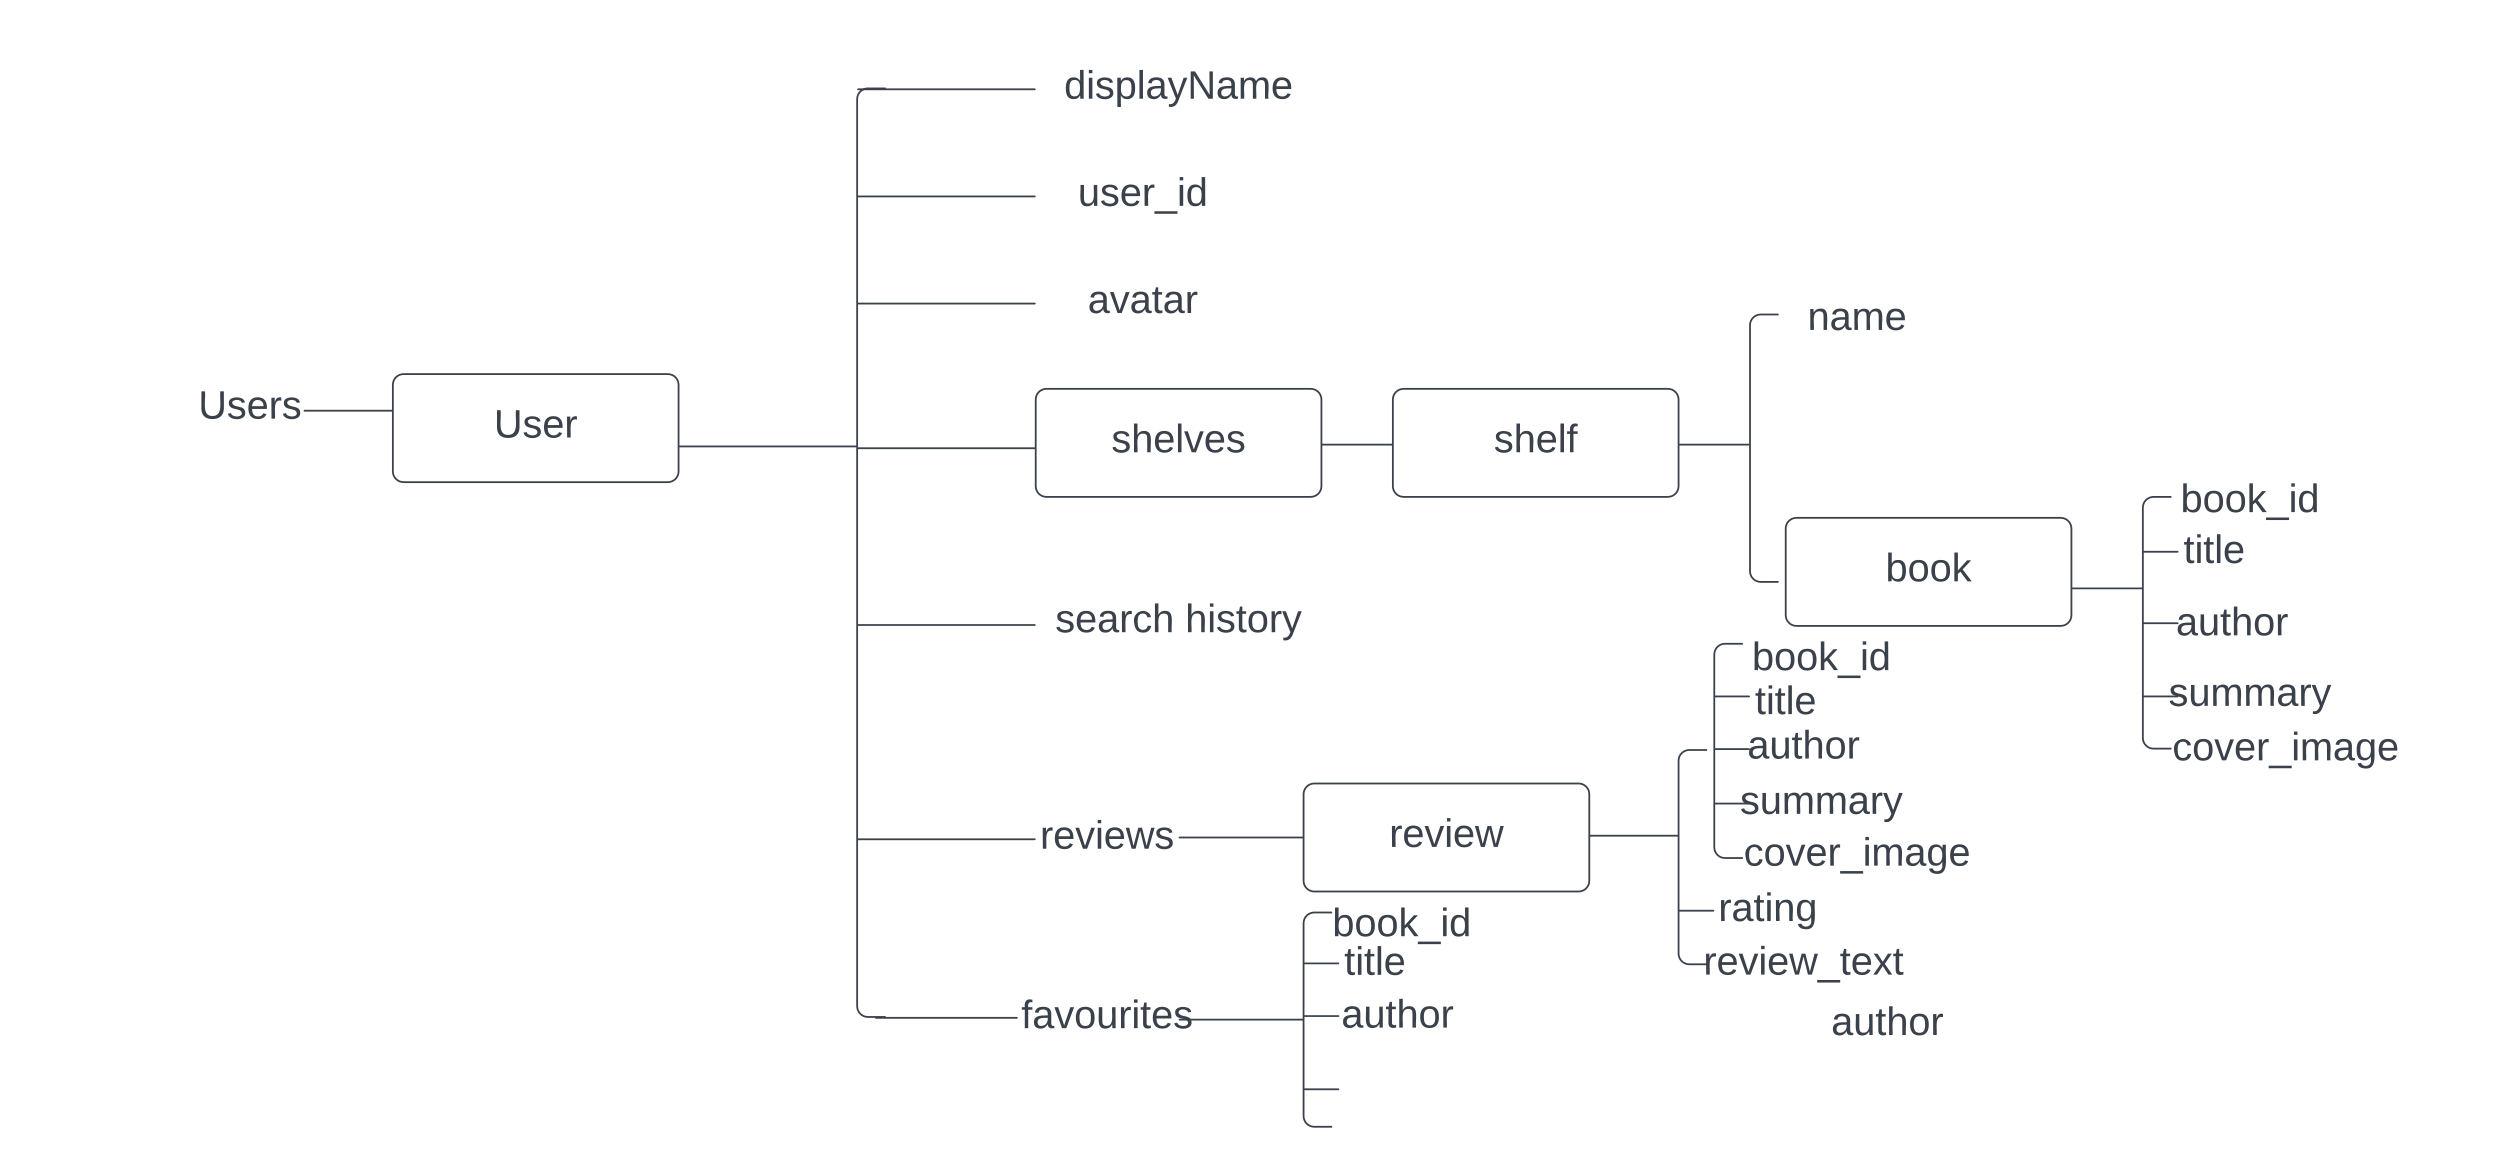
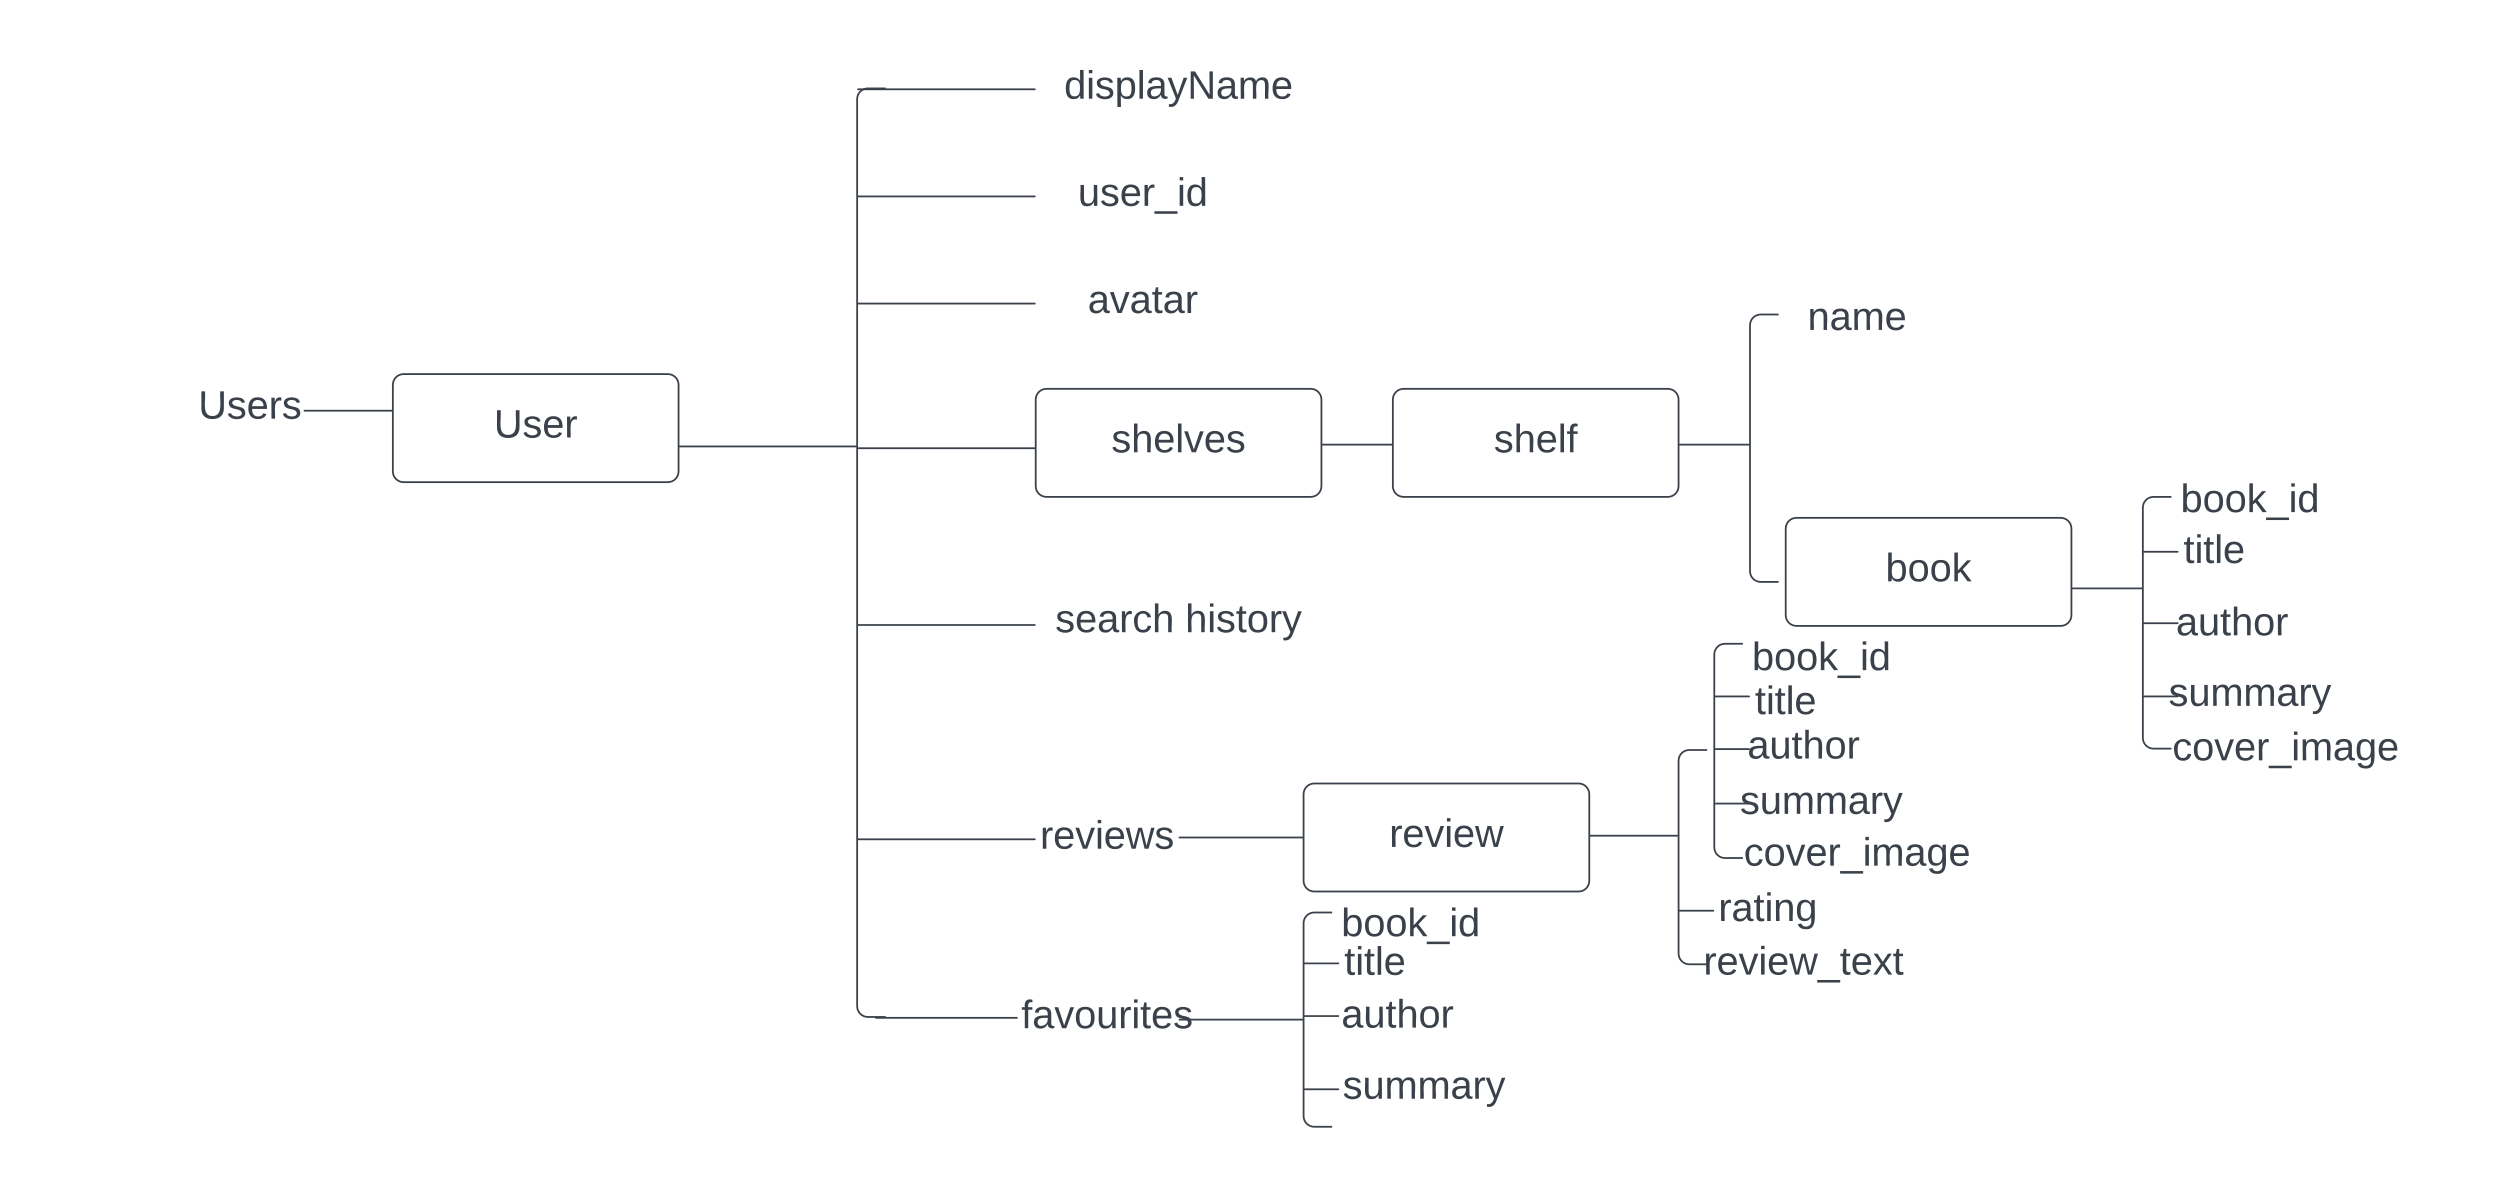
- <svg xmlns="http://www.w3.org/2000/svg" xmlns:ns1="lucid" xmlns:xlink="http://www.w3.org/1999/xlink" width="1400" height="651">
+ <svg xmlns="http://www.w3.org/2000/svg" xmlns:ns1="lucid" xmlns:xlink="http://www.w3.org/1999/xlink" width="1400" height="660">
  <g transform="translate(1900 729.5)" ns1:page-tab-id="0_0">
    <path d="M-3613.73-1258.84H64V64h-3677.73z" fill="#fff" />
    <path d="M-1880-529.5h240v60h-240z" fill="none" />
    <use xlink:href="#a" transform="matrix(1,0,0,1,-1880,-529.5) translate(91.04938 34.44444)" />
    <path d="M-1420-674a6 6 0 0 1 6-6h148a6 6 0 0 1 6 6v508a6 6 0 0 1-6 6h-148a6 6 0 0 1-6-6z" fill="#fff" fill-opacity="0" />
    <path d="M-1404-680h-10a6 6 0 0 0-6 6v508a6 6 0 0 0 6 6h10" stroke="#3a414a" fill="none" />
    <path d="M-1420.25-479.5a.25.25 0 0 1-.25.25h-99a.25.25 0 0 1-.25-.25.25.25 0 0 1 .25-.25h99a.25.25 0 0 1 .25.25z" stroke="#3a414a" stroke-width=".5" fill="none" />
    <path d="M-1680-514a6 6 0 0 1 6-6h148a6 6 0 0 1 6 6v48.5a6 6 0 0 1-6 6h-148a6 6 0 0 1-6-6z" stroke="#3a414a" fill="#fff" />
    <use xlink:href="#b" transform="matrix(1,0,0,1,-1675,-515) translate(51.60494 30.52778)" />
    <path d="M-1729.75-499.5a.25.25 0 0 1 .25-.25h49a.25.25 0 0 1 .25.25.25.25 0 0 1-.25.25h-49a.25.25 0 0 1-.25-.25zM-1419.75-679.5a.25.25 0 0 1 .25-.25h99a.25.25 0 0 1 .25.25.25.25 0 0 1-.25.25h-99a.25.25 0 0 1-.25-.25zM-1419.75-619.5a.25.25 0 0 1 .25-.25h99a.25.25 0 0 1 .25.25.25.25 0 0 1-.25.25h-99a.25.25 0 0 1-.25-.25zM-1419.75-559.5a.25.25 0 0 1 .25-.25h99a.25.25 0 0 1 .25.25.25.25 0 0 1-.25.25h-99a.25.25 0 0 1-.25-.25zM-1419.75-478.5a.25.25 0 0 1 .25-.25h99a.25.25 0 0 1 .25.25.25.25 0 0 1-.25.25h-99a.25.25 0 0 1-.25-.25zM-1419.75-259.5a.25.25 0 0 1 .25-.25h99a.25.25 0 0 1 .25.25.25.25 0 0 1-.25.25h-99a.25.25 0 0 1-.25-.25zM-1419.75-379.5a.25.25 0 0 1 .25-.25h99a.25.25 0 0 1 .25.25.25.25 0 0 1-.25.25h-99a.25.25 0 0 1-.25-.25z" stroke="#3a414a" stroke-width=".5" fill="none" />
    <path d="M-1360-703.5a6 6 0 0 1 6-6h228a6 6 0 0 1 6 6v48a6 6 0 0 1-6 6h-228a6 6 0 0 1-6-6z" stroke="#000" stroke-opacity="0" fill="#fff" fill-opacity="0" />
    <use xlink:href="#c" transform="matrix(1,0,0,1,-1355,-704.5) translate(50.92593 30.27778)" />
    <path d="M-1380-643.5a6 6 0 0 1 6-6h228a6 6 0 0 1 6 6v48a6 6 0 0 1-6 6h-228a6 6 0 0 1-6-6z" stroke="#000" stroke-opacity="0" fill="#fff" fill-opacity="0" />
    <use xlink:href="#d" transform="matrix(1,0,0,1,-1375,-644.5) translate(78.64198 30.27778)" />
    <path d="M-1380-583.5a6 6 0 0 1 6-6h228a6 6 0 0 1 6 6v48a6 6 0 0 1-6 6h-228a6 6 0 0 1-6-6z" stroke="#000" stroke-opacity="0" fill="#fff" fill-opacity="0" />
    <use xlink:href="#e" transform="matrix(1,0,0,1,-1375,-584.5) translate(84.16667 30.27778)" />
    <path d="M-1320-505.75a6 6 0 0 1 6-6h148a6 6 0 0 1 6 6v48.5a6 6 0 0 1-6 6h-148a6 6 0 0 1-6-6z" stroke="#3a414a" fill="#fff" />
    <use xlink:href="#f" transform="matrix(1,0,0,1,-1315,-506.75) translate(37.37654 30.52778)" />
    <path d="M-1159.75-480.5a.25.25 0 0 1 .25-.25h79a.25.25 0 0 1 .25.25.25.25 0 0 1-.25.25h-79a.25.25 0 0 1-.25-.25z" stroke="#3a414a" stroke-width=".5" fill="none" />
    <path d="M-1120-505.75a6 6 0 0 1 6-6h148a6 6 0 0 1 6 6v48.5a6 6 0 0 1-6 6h-148a6 6 0 0 1-6-6z" stroke="#3a414a" fill="#fff" />
    <use xlink:href="#g" transform="matrix(1,0,0,1,-1115,-506.75) translate(51.57407 30.52778)" />
    <path d="M-920-547.38a6 6 0 0 1 6-6h148a6 6 0 0 1 6 6v137.75a6 6 0 0 1-6 6h-148a6 6 0 0 1-6-6z" fill="#fff" fill-opacity="0" />
    <path d="M-904-553.38h-10a6 6 0 0 0-6 6v137.75a6 6 0 0 0 6 6h10" stroke="#3a414a" fill="none" />
    <path d="M-959.75-480.5a.25.25 0 0 1 .25-.25h39a.25.25 0 0 1 .25.25.25.25 0 0 1-.25.25h-39a.25.25 0 0 1-.25-.25z" stroke="#3a414a" stroke-width=".5" fill="none" />
    <path d="M-980-574a6 6 0 0 1 6-6h228a6 6 0 0 1 6 6v48a6 6 0 0 1-6 6h-228a6 6 0 0 1-6-6z" stroke="#000" stroke-opacity="0" fill="#fff" fill-opacity="0" />
    <use xlink:href="#h" transform="matrix(1,0,0,1,-975,-575) translate(87.25309 30.27778)" />
    <path d="M-900-433.5a6 6 0 0 1 6-6h148a6 6 0 0 1 6 6v48.5a6 6 0 0 1-6 6h-148a6 6 0 0 1-6-6z" stroke="#3a414a" fill="#fff" />
    <use xlink:href="#i" transform="matrix(1,0,0,1,-895,-434.5) translate(50.92593 30.52778)" />
    <path d="M-700-445.25a6 6 0 0 1 6-6h148a6 6 0 0 1 6 6v129a6 6 0 0 1-6 6h-148a6 6 0 0 1-6-6z" fill="#fff" fill-opacity="0" />
    <path d="M-684-451.25h-10a6 6 0 0 0-6 6v129a6 6 0 0 0 6 6h10" stroke="#3a414a" fill="none" />
    <path d="M-739.75-400a.25.25 0 0 1 .25-.25h39a.25.25 0 0 1 .25.25.25.25 0 0 1-.25.25h-39a.25.25 0 0 1-.25-.25zM-699.75-420.5a.25.25 0 0 1 .25-.25h19a.25.25 0 0 1 .25.25.25.25 0 0 1-.25.25h-19a.25.25 0 0 1-.25-.25zM-699.75-380.5a.25.25 0 0 1 .25-.25h19a.25.25 0 0 1 .25.25.25.25 0 0 1-.25.25h-19a.25.25 0 0 1-.25-.25zM-699.75-339.5a.25.25 0 0 1 .25-.25h19a.25.25 0 0 1 .25.25.25.25 0 0 1-.25.25h-19a.25.25 0 0 1-.25-.25z" stroke="#3a414a" stroke-width=".5" fill="none" />
    <path d="M-760-472a6 6 0 0 1 6-6h228a6 6 0 0 1 6 6v48a6 6 0 0 1-6 6h-228a6 6 0 0 1-6-6z" stroke="#000" stroke-opacity="0" fill="#fff" fill-opacity="0" />
    <use xlink:href="#j" transform="matrix(1,0,0,1,-755,-473) translate(76.14198 30.27778)" />
    <path d="M-780-443.5a6 6 0 0 1 6-6h228a6 6 0 0 1 6 6v48a6 6 0 0 1-6 6h-228a6 6 0 0 1-6-6z" stroke="#000" stroke-opacity="0" fill="#fff" fill-opacity="0" />
    <use xlink:href="#k" transform="matrix(1,0,0,1,-775,-444.5) translate(97.77778 30.27778)" />
    <path d="M-760-403a6 6 0 0 1 6-6h208a6 6 0 0 1 6 6v48a6 6 0 0 1-6 6h-208a6 6 0 0 1-6-6z" stroke="#000" stroke-opacity="0" fill="#fff" fill-opacity="0" />
    <use xlink:href="#l" transform="matrix(1,0,0,1,-755,-404) translate(73.54938 30.27778)" />
    <path d="M-740-363.5a6 6 0 0 1 6-6h188a6 6 0 0 1 6 6v48a6 6 0 0 1-6 6h-188a6 6 0 0 1-6-6z" stroke="#000" stroke-opacity="0" fill="#fff" fill-opacity="0" />
    <use xlink:href="#m" transform="matrix(1,0,0,1,-735,-364.5) translate(49.41358 30.27778)" />
    <path d="M-700-333a6 6 0 0 1 6-6h148a6 6 0 0 1 6 6v48a6 6 0 0 1-6 6h-148a6 6 0 0 1-6-6z" stroke="#000" stroke-opacity="0" fill="#fff" fill-opacity="0" />
    <use xlink:href="#n" transform="matrix(1,0,0,1,-695,-334) translate(11.51235 30.27778)" />
    <path d="M-1360-404.75a6 6 0 0 1 6-6h228a6 6 0 0 1 6 6v48a6 6 0 0 1-6 6h-228a6 6 0 0 1-6-6z" stroke="#000" stroke-opacity="0" fill="#fff" fill-opacity="0" />
    <use xlink:href="#o" transform="matrix(1,0,0,1,-1355,-405.75) translate(45.95679 30.27778)" />
    <use xlink:href="#p" transform="matrix(1,0,0,1,-1355,-405.75) translate(118.7346 30.27778)" />
    <path d="M-1400-283.5a6 6 0 0 1 6-6h228a6 6 0 0 1 6 6v48a6 6 0 0 1-6 6h-228a6 6 0 0 1-6-6z" stroke="#000" stroke-opacity="0" fill="#fff" fill-opacity="0" />
    <use xlink:href="#q" transform="matrix(1,0,0,1,-1395,-284.5) translate(77.43827 30.27778)" />
    <path d="M-1239.75-260.5a.25.25 0 0 1 .25-.25h69a.25.25 0 0 1 .25.25.25.25 0 0 1-.25.25h-69a.25.25 0 0 1-.25-.25z" stroke="#3a414a" stroke-width=".5" fill="none" />
    <path d="M-1170-284.75a6 6 0 0 1 6-6h148a6 6 0 0 1 6 6v48.5a6 6 0 0 1-6 6h-148a6 6 0 0 1-6-6z" stroke="#3a414a" fill="#fff" />
    <use xlink:href="#r" transform="matrix(1,0,0,1,-1165,-285.75) translate(42.99383 30.52778)" />
    <path d="M-1009.75-261.5a.25.25 0 0 1 .25-.25h49a.25.25 0 0 1 .25.25.25.25 0 0 1-.25.25h-49a.25.25 0 0 1-.25-.25z" stroke="#3a414a" stroke-width=".5" fill="none" />
    <path d="M-960-303.5a6 6 0 0 1 6-6h148a6 6 0 0 1 6 6v108a6 6 0 0 1-6 6h-148a6 6 0 0 1-6-6z" fill="#fff" fill-opacity="0" />
    <path d="M-944-309.5h-10a6 6 0 0 0-6 6v108a6 6 0 0 0 6 6h10" stroke="#3a414a" fill="none" />
    <path d="M-940-363a6 6 0 0 1 6-6h148a6 6 0 0 1 6 6v108a6 6 0 0 1-6 6h-148a6 6 0 0 1-6-6z" fill="#fff" fill-opacity="0" />
    <path d="M-924-369h-10a6 6 0 0 0-6 6v108a6 6 0 0 0 6 6h10" stroke="#3a414a" fill="none" />
    <path d="M-1000-383.5a6 6 0 0 1 6-6h228a6 6 0 0 1 6 6v48a6 6 0 0 1-6 6h-228a6 6 0 0 1-6-6z" stroke="#000" stroke-opacity="0" fill="#fff" fill-opacity="0" />
    <use xlink:href="#s" transform="matrix(1,0,0,1,-995,-384.5) translate(76.14198 30.27778)" />
    <path d="M-939.75-339.5a.25.25 0 0 1 .25-.25h19a.25.25 0 0 1 .25.25.25.25 0 0 1-.25.25h-19a.25.25 0 0 1-.25-.25z" stroke="#3a414a" stroke-width=".5" fill="none" />
    <path d="M-1020-358.88a6 6 0 0 1 6-6h228a6 6 0 0 1 6 6v48a6 6 0 0 1-6 6h-228a6 6 0 0 1-6-6z" stroke="#000" stroke-opacity="0" fill="#fff" fill-opacity="0" />
    <use xlink:href="#k" transform="matrix(1,0,0,1,-1015,-359.875) translate(97.77778 30.27778)" />
    <path d="M-939.75-310a.25.25 0 0 1 .25-.25h19a.25.25 0 0 1 .25.25.25.25 0 0 1-.25.25h-19a.25.25 0 0 1-.25-.25zM-939.75-279.5a.25.25 0 0 1 .25-.25h19a.25.25 0 0 1 .25.25.25.25 0 0 1-.25.25h-19a.25.25 0 0 1-.25-.25z" stroke="#3a414a" stroke-width=".5" fill="none" />
    <path d="M-1000-334a6 6 0 0 1 6-6h208a6 6 0 0 1 6 6v48a6 6 0 0 1-6 6h-208a6 6 0 0 1-6-6z" stroke="#000" stroke-opacity="0" fill="#fff" fill-opacity="0" />
    <use xlink:href="#l" transform="matrix(1,0,0,1,-995,-335) translate(73.54938 30.27778)" />
    <path d="M-980-303a6 6 0 0 1 6-6h188a6 6 0 0 1 6 6v48a6 6 0 0 1-6 6h-188a6 6 0 0 1-6-6z" stroke="#000" stroke-opacity="0" fill="#fff" fill-opacity="0" />
    <use xlink:href="#m" transform="matrix(1,0,0,1,-975,-304) translate(49.41358 30.27778)" />
    <path d="M-930-274a6 6 0 0 1 6-6h128a6 6 0 0 1 6 6v48a6 6 0 0 1-6 6h-128a6 6 0 0 1-6-6z" stroke="#000" stroke-opacity="0" fill="#fff" fill-opacity="0" />
    <use xlink:href="#n" transform="matrix(1,0,0,1,-925,-275) translate(1.512346 30.27778)" />
    <path d="M-959.75-219.5a.25.25 0 0 1 .25-.25h19a.25.25 0 0 1 .25.25.25.25 0 0 1-.25.25h-19a.25.25 0 0 1-.25-.25z" stroke="#3a414a" stroke-width=".5" fill="none" />
    <path d="M-1020-243a6 6 0 0 1 6-6h208a6 6 0 0 1 6 6v48a6 6 0 0 1-6 6h-208a6 6 0 0 1-6-6z" stroke="#000" stroke-opacity="0" fill="#fff" fill-opacity="0" />
    <use xlink:href="#t" transform="matrix(1,0,0,1,-1015,-244) translate(77.28395 30.27778)" />
    <path d="M-980-213a6 6 0 0 1 6-6h168a6 6 0 0 1 6 6v48a6 6 0 0 1-6 6h-168a6 6 0 0 1-6-6z" stroke="#000" stroke-opacity="0" fill="#fff" fill-opacity="0" />
    <use xlink:href="#u" transform="matrix(1,0,0,1,-975,-214) translate(28.91975 30.27778)" />
    <path d="M-1380-183a6 6 0 0 1 6-6h188a6 6 0 0 1 6 6v48a6 6 0 0 1-6 6h-188a6 6 0 0 1-6-6z" stroke="#000" stroke-opacity="0" fill="#fff" fill-opacity="0" />
    <use xlink:href="#v" transform="matrix(1,0,0,1,-1375,-184) translate(46.91358 30.27778)" />
    <path d="M-1409.75-159.5a.25.25 0 0 1 .25-.25h79a.25.25 0 0 1 .25.25.25.25 0 0 1-.25.25h-79a.25.25 0 0 1-.25-.25zM-1239.75-158.5a.25.25 0 0 1 .25-.25h69a.25.25 0 0 1 .25.25.25.25 0 0 1-.25.25h-69a.25.25 0 0 1-.25-.25z" stroke="#3a414a" stroke-width=".5" fill="none" />
    <path d="M-1170-212.5a6 6 0 0 1 6-6h148a6 6 0 0 1 6 6v108a6 6 0 0 1-6 6h-148a6 6 0 0 1-6-6z" fill="#fff" fill-opacity="0" />
    <path d="M-1154-218.5h-10a6 6 0 0 0-6 6v108a6 6 0 0 0 6 6h10" stroke="#3a414a" fill="none" />
    <use xlink:href="#w" transform="matrix(1,0,0,1,-1155,-213.5) translate(0 59.44444)" />
    <use xlink:href="#x" transform="matrix(1,0,0,1,-1155,-213.5) translate(6.17284 59.44444)" />
    <path d="M-1169.75-190a.25.25 0 0 1 .25-.25h19a.25.25 0 0 1 .25.25.25.25 0 0 1-.25.25h-19a.25.25 0 0 1-.25-.25zM-1169.75-160.5a.25.25 0 0 1 .25-.25h19a.25.25 0 0 1 .25.25.25.25 0 0 1-.25.25h-19a.25.25 0 0 1-.25-.25zM-1169.75-119.5a.25.25 0 0 1 .25-.25h19a.25.25 0 0 1 .25.25.25.25 0 0 1-.25.25h-19a.25.25 0 0 1-.25-.25z" stroke="#3a414a" stroke-width=".5" fill="none" />
-     <path d="M-1220-234.5a6 6 0 0 1 6-6h198a6 6 0 0 1 6 6v48a6 6 0 0 1-6 6h-198a6 6 0 0 1-6-6z" stroke="#000" stroke-opacity="0" fill="#fff" fill-opacity="0" />
-     <use xlink:href="#s" transform="matrix(1,0,0,1,-1215,-235.5) translate(61.14198 30.27778)" />
+     <path d="M-1215-234.5a6 6 0 0 1 6-6h198a6 6 0 0 1 6 6v48a6 6 0 0 1-6 6h-198a6 6 0 0 1-6-6z" stroke="#000" stroke-opacity="0" fill="#fff" fill-opacity="0" />
+     <use xlink:href="#s" transform="matrix(1,0,0,1,-1210,-235.5) translate(61.14198 30.27778)" />
    <path d="M-1250-207.88a6 6 0 0 1 6-6h228a6 6 0 0 1 6 6v37.75a6 6 0 0 1-6 6h-228a6 6 0 0 1-6-6z" stroke="#000" stroke-opacity="0" fill="#fff" fill-opacity="0" />
    <use xlink:href="#k" transform="matrix(1,0,0,1,-1245,-208.875) translate(97.77778 25.27778)" />
-     <path d="M-953.07-179.17a6 6 0 0 1 6-6h208a6 6 0 0 1 6 6v48a6 6 0 0 1-6 6h-208a6 6 0 0 1-6-6z" stroke="#000" stroke-opacity="0" fill="#fff" fill-opacity="0" />
+     <path d="M-1200-143.5a6 6 0 0 1 6-6h183a6 6 0 0 1 6 6v48a6 6 0 0 1-6 6h-183a6 6 0 0 1-6-6z" stroke="#000" stroke-opacity="0" fill="#fff" fill-opacity="0" />
    <g>
-       <use xlink:href="#y" transform="matrix(1,0,0,1,-948.0656,-180.168) translate(73.54938 30.27778)" />
+       <use xlink:href="#y" transform="matrix(1,0,0,1,-1195,-144.5) translate(46.91358 30.27778)" />
    </g>
    <defs>
      <path fill="#3a414a" d="M232-93c-1 65-40 97-104 97C67 4 28-28 28-90v-158h33c8 89-33 224 67 224 102 0 64-133 71-224h33v155" id="z" />
      <path fill="#3a414a" d="M135-143c-3-34-86-38-87 0 15 53 115 12 119 90S17 21 10-45l28-5c4 36 97 45 98 0-10-56-113-15-118-90-4-57 82-63 122-42 12 7 21 19 24 35" id="A" />
      <path fill="#3a414a" d="M100-194c63 0 86 42 84 106H49c0 40 14 67 53 68 26 1 43-12 49-29l28 8c-11 28-37 45-77 45C44 4 14-33 15-96c1-61 26-98 85-98zm52 81c6-60-76-77-97-28-3 7-6 17-6 28h103" id="B" />
      <path fill="#3a414a" d="M114-163C36-179 61-72 57 0H25l-1-190h30c1 12-1 29 2 39 6-27 23-49 58-41v29" id="C" />
      <g id="a">
        <use transform="matrix(0.0617284,0,0,0.0617284,0,0)" xlink:href="#z" />
        <use transform="matrix(0.0617284,0,0,0.0617284,15.98765,0)" xlink:href="#A" />
        <use transform="matrix(0.0617284,0,0,0.0617284,27.09877,0)" xlink:href="#B" />
        <use transform="matrix(0.0617284,0,0,0.0617284,39.44444,0)" xlink:href="#C" />
        <use transform="matrix(0.0617284,0,0,0.0617284,46.79012,0)" xlink:href="#A" />
      </g>
      <g id="b">
        <use transform="matrix(0.0617284,0,0,0.0617284,0,0)" xlink:href="#z" />
        <use transform="matrix(0.0617284,0,0,0.0617284,15.98765,0)" xlink:href="#A" />
        <use transform="matrix(0.0617284,0,0,0.0617284,27.09877,0)" xlink:href="#B" />
        <use transform="matrix(0.0617284,0,0,0.0617284,39.44444,0)" xlink:href="#C" />
      </g>
      <path fill="#3a414a" d="M85-194c31 0 48 13 60 33l-1-100h32l1 261h-30c-2-10 0-23-3-31C134-8 116 4 85 4 32 4 16-35 15-94c0-66 23-100 70-100zm9 24c-40 0-46 34-46 75 0 40 6 74 45 74 42 0 51-32 51-76 0-42-9-74-50-73" id="D" />
      <path fill="#3a414a" d="M24-231v-30h32v30H24zM24 0v-190h32V0H24" id="E" />
      <path fill="#3a414a" d="M115-194c55 1 70 41 70 98S169 2 115 4C84 4 66-9 55-30l1 105H24l-1-265h31l2 30c10-21 28-34 59-34zm-8 174c40 0 45-34 45-75s-6-73-45-74c-42 0-51 32-51 76 0 43 10 73 51 73" id="F" />
      <path fill="#3a414a" d="M24 0v-261h32V0H24" id="G" />
      <path fill="#3a414a" d="M141-36C126-15 110 5 73 4 37 3 15-17 15-53c-1-64 63-63 125-63 3-35-9-54-41-54-24 1-41 7-42 31l-33-3c5-37 33-52 76-52 45 0 72 20 72 64v82c-1 20 7 32 28 27v20c-31 9-61-2-59-35zM48-53c0 20 12 33 32 33 41-3 63-29 60-74-43 2-92-5-92 41" id="H" />
      <path fill="#3a414a" d="M179-190L93 31C79 59 56 82 12 73V49c39 6 53-20 64-50L1-190h34L92-34l54-156h33" id="I" />
      <path fill="#3a414a" d="M190 0L58-211 59 0H30v-248h39L202-35l-2-213h31V0h-41" id="J" />
      <path fill="#3a414a" d="M210-169c-67 3-38 105-44 169h-31v-121c0-29-5-50-35-48C34-165 62-65 56 0H25l-1-190h30c1 10-1 24 2 32 10-44 99-50 107 0 11-21 27-35 58-36 85-2 47 119 55 194h-31v-121c0-29-5-49-35-48" id="K" />
      <g id="c">
        <use transform="matrix(0.0617284,0,0,0.0617284,0,0)" xlink:href="#D" />
        <use transform="matrix(0.0617284,0,0,0.0617284,12.34568,0)" xlink:href="#E" />
        <use transform="matrix(0.0617284,0,0,0.0617284,17.22222,0)" xlink:href="#A" />
        <use transform="matrix(0.0617284,0,0,0.0617284,28.33333,0)" xlink:href="#F" />
        <use transform="matrix(0.0617284,0,0,0.0617284,40.67901,0)" xlink:href="#G" />
        <use transform="matrix(0.0617284,0,0,0.0617284,45.55556,0)" xlink:href="#H" />
        <use transform="matrix(0.0617284,0,0,0.0617284,57.90123,0)" xlink:href="#I" />
        <use transform="matrix(0.0617284,0,0,0.0617284,69.01235,0)" xlink:href="#J" />
        <use transform="matrix(0.0617284,0,0,0.0617284,85,0)" xlink:href="#H" />
        <use transform="matrix(0.0617284,0,0,0.0617284,97.34568,0)" xlink:href="#K" />
        <use transform="matrix(0.0617284,0,0,0.0617284,115.8025,0)" xlink:href="#B" />
      </g>
      <path fill="#3a414a" d="M84 4C-5 8 30-112 23-190h32v120c0 31 7 50 39 49 72-2 45-101 50-169h31l1 190h-30c-1-10 1-25-2-33-11 22-28 36-60 37" id="L" />
      <path fill="#3a414a" d="M-5 72V49h209v23H-5" id="M" />
      <g id="d">
        <use transform="matrix(0.0617284,0,0,0.0617284,0,0)" xlink:href="#L" />
        <use transform="matrix(0.0617284,0,0,0.0617284,12.34568,0)" xlink:href="#A" />
        <use transform="matrix(0.0617284,0,0,0.0617284,23.45679,0)" xlink:href="#B" />
        <use transform="matrix(0.0617284,0,0,0.0617284,35.80247,0)" xlink:href="#C" />
        <use transform="matrix(0.0617284,0,0,0.0617284,43.14815,0)" xlink:href="#M" />
        <use transform="matrix(0.0617284,0,0,0.0617284,55.49383,0)" xlink:href="#E" />
        <use transform="matrix(0.0617284,0,0,0.0617284,60.37037,0)" xlink:href="#D" />
      </g>
      <path fill="#3a414a" d="M108 0H70L1-190h34L89-25l56-165h34" id="N" />
      <path fill="#3a414a" d="M59-47c-2 24 18 29 38 22v24C64 9 27 4 27-40v-127H5v-23h24l9-43h21v43h35v23H59v120" id="O" />
      <g id="e">
        <use transform="matrix(0.0617284,0,0,0.0617284,0,0)" xlink:href="#H" />
        <use transform="matrix(0.0617284,0,0,0.0617284,12.34568,0)" xlink:href="#N" />
        <use transform="matrix(0.0617284,0,0,0.0617284,23.45679,0)" xlink:href="#H" />
        <use transform="matrix(0.0617284,0,0,0.0617284,35.80247,0)" xlink:href="#O" />
        <use transform="matrix(0.0617284,0,0,0.0617284,41.97531,0)" xlink:href="#H" />
        <use transform="matrix(0.0617284,0,0,0.0617284,54.32099,0)" xlink:href="#C" />
      </g>
      <path fill="#3a414a" d="M106-169C34-169 62-67 57 0H25v-261h32l-1 103c12-21 28-36 61-36 89 0 53 116 60 194h-32v-121c2-32-8-49-39-48" id="P" />
      <g id="f">
        <use transform="matrix(0.0617284,0,0,0.0617284,0,0)" xlink:href="#A" />
        <use transform="matrix(0.0617284,0,0,0.0617284,11.11111,0)" xlink:href="#P" />
        <use transform="matrix(0.0617284,0,0,0.0617284,23.45679,0)" xlink:href="#B" />
        <use transform="matrix(0.0617284,0,0,0.0617284,35.80247,0)" xlink:href="#G" />
        <use transform="matrix(0.0617284,0,0,0.0617284,40.67901,0)" xlink:href="#N" />
        <use transform="matrix(0.0617284,0,0,0.0617284,51.79012,0)" xlink:href="#B" />
        <use transform="matrix(0.0617284,0,0,0.0617284,64.1358,0)" xlink:href="#A" />
      </g>
      <path fill="#3a414a" d="M101-234c-31-9-42 10-38 44h38v23H63V0H32v-167H5v-23h27c-7-52 17-82 69-68v24" id="Q" />
      <g id="g">
        <use transform="matrix(0.0617284,0,0,0.0617284,0,0)" xlink:href="#A" />
        <use transform="matrix(0.0617284,0,0,0.0617284,11.11111,0)" xlink:href="#P" />
        <use transform="matrix(0.0617284,0,0,0.0617284,23.45679,0)" xlink:href="#B" />
        <use transform="matrix(0.0617284,0,0,0.0617284,35.80247,0)" xlink:href="#G" />
        <use transform="matrix(0.0617284,0,0,0.0617284,40.67901,0)" xlink:href="#Q" />
      </g>
      <path fill="#3a414a" d="M117-194c89-4 53 116 60 194h-32v-121c0-31-8-49-39-48C34-167 62-67 57 0H25l-1-190h30c1 10-1 24 2 32 11-22 29-35 61-36" id="R" />
      <g id="h">
        <use transform="matrix(0.0617284,0,0,0.0617284,0,0)" xlink:href="#R" />
        <use transform="matrix(0.0617284,0,0,0.0617284,12.34568,0)" xlink:href="#H" />
        <use transform="matrix(0.0617284,0,0,0.0617284,24.69136,0)" xlink:href="#K" />
        <use transform="matrix(0.0617284,0,0,0.0617284,43.14815,0)" xlink:href="#B" />
      </g>
      <path fill="#3a414a" d="M115-194c53 0 69 39 70 98 0 66-23 100-70 100C84 3 66-7 56-30L54 0H23l1-261h32v101c10-23 28-34 59-34zm-8 174c40 0 45-34 45-75 0-40-5-75-45-74-42 0-51 32-51 76 0 43 10 73 51 73" id="S" />
      <path fill="#3a414a" d="M100-194c62-1 85 37 85 99 1 63-27 99-86 99S16-35 15-95c0-66 28-99 85-99zM99-20c44 1 53-31 53-75 0-43-8-75-51-75s-53 32-53 75 10 74 51 75" id="T" />
      <path fill="#3a414a" d="M143 0L79-87 56-68V0H24v-261h32v163l83-92h37l-77 82L181 0h-38" id="U" />
      <g id="i">
        <use transform="matrix(0.0617284,0,0,0.0617284,0,0)" xlink:href="#S" />
        <use transform="matrix(0.0617284,0,0,0.0617284,12.34568,0)" xlink:href="#T" />
        <use transform="matrix(0.0617284,0,0,0.0617284,24.69136,0)" xlink:href="#T" />
        <use transform="matrix(0.0617284,0,0,0.0617284,37.03704,0)" xlink:href="#U" />
      </g>
      <g id="j">
        <use transform="matrix(0.0617284,0,0,0.0617284,0,0)" xlink:href="#S" />
        <use transform="matrix(0.0617284,0,0,0.0617284,12.34568,0)" xlink:href="#T" />
        <use transform="matrix(0.0617284,0,0,0.0617284,24.69136,0)" xlink:href="#T" />
        <use transform="matrix(0.0617284,0,0,0.0617284,37.03704,0)" xlink:href="#U" />
        <use transform="matrix(0.0617284,0,0,0.0617284,48.14815,0)" xlink:href="#M" />
        <use transform="matrix(0.0617284,0,0,0.0617284,60.49383,0)" xlink:href="#E" />
        <use transform="matrix(0.0617284,0,0,0.0617284,65.37037,0)" xlink:href="#D" />
      </g>
      <g id="k">
        <use transform="matrix(0.0617284,0,0,0.0617284,0,0)" xlink:href="#O" />
        <use transform="matrix(0.0617284,0,0,0.0617284,6.17284,0)" xlink:href="#E" />
        <use transform="matrix(0.0617284,0,0,0.0617284,11.04938,0)" xlink:href="#O" />
        <use transform="matrix(0.0617284,0,0,0.0617284,17.22222,0)" xlink:href="#G" />
        <use transform="matrix(0.0617284,0,0,0.0617284,22.09877,0)" xlink:href="#B" />
      </g>
      <g id="l">
        <use transform="matrix(0.0617284,0,0,0.0617284,0,0)" xlink:href="#H" />
        <use transform="matrix(0.0617284,0,0,0.0617284,12.34568,0)" xlink:href="#L" />
        <use transform="matrix(0.0617284,0,0,0.0617284,24.69136,0)" xlink:href="#O" />
        <use transform="matrix(0.0617284,0,0,0.0617284,30.8642,0)" xlink:href="#P" />
        <use transform="matrix(0.0617284,0,0,0.0617284,43.20988,0)" xlink:href="#T" />
        <use transform="matrix(0.0617284,0,0,0.0617284,55.55556,0)" xlink:href="#C" />
      </g>
      <g id="m">
        <use transform="matrix(0.0617284,0,0,0.0617284,0,0)" xlink:href="#A" />
        <use transform="matrix(0.0617284,0,0,0.0617284,11.11111,0)" xlink:href="#L" />
        <use transform="matrix(0.0617284,0,0,0.0617284,23.45679,0)" xlink:href="#K" />
        <use transform="matrix(0.0617284,0,0,0.0617284,41.91358,0)" xlink:href="#K" />
        <use transform="matrix(0.0617284,0,0,0.0617284,60.37037,0)" xlink:href="#H" />
        <use transform="matrix(0.0617284,0,0,0.0617284,72.71605,0)" xlink:href="#C" />
        <use transform="matrix(0.0617284,0,0,0.0617284,80.06173,0)" xlink:href="#I" />
      </g>
      <path fill="#3a414a" d="M96-169c-40 0-48 33-48 73s9 75 48 75c24 0 41-14 43-38l32 2c-6 37-31 61-74 61-59 0-76-41-82-99-10-93 101-131 147-64 4 7 5 14 7 22l-32 3c-4-21-16-35-41-35" id="V" />
      <path fill="#3a414a" d="M177-190C167-65 218 103 67 71c-23-6-38-20-44-43l32-5c15 47 100 32 89-28v-30C133-14 115 1 83 1 29 1 15-40 15-95c0-56 16-97 71-98 29-1 48 16 59 35 1-10 0-23 2-32h30zM94-22c36 0 50-32 50-73 0-42-14-75-50-75-39 0-46 34-46 75s6 73 46 73" id="W" />
      <g id="n">
        <use transform="matrix(0.0617284,0,0,0.0617284,0,0)" xlink:href="#V" />
        <use transform="matrix(0.0617284,0,0,0.0617284,11.11111,0)" xlink:href="#T" />
        <use transform="matrix(0.0617284,0,0,0.0617284,23.45679,0)" xlink:href="#N" />
        <use transform="matrix(0.0617284,0,0,0.0617284,34.5679,0)" xlink:href="#B" />
        <use transform="matrix(0.0617284,0,0,0.0617284,46.91358,0)" xlink:href="#C" />
        <use transform="matrix(0.0617284,0,0,0.0617284,54.25926,0)" xlink:href="#M" />
        <use transform="matrix(0.0617284,0,0,0.0617284,66.60494,0)" xlink:href="#E" />
        <use transform="matrix(0.0617284,0,0,0.0617284,71.48148,0)" xlink:href="#K" />
        <use transform="matrix(0.0617284,0,0,0.0617284,89.93827,0)" xlink:href="#H" />
        <use transform="matrix(0.0617284,0,0,0.0617284,102.284,0)" xlink:href="#W" />
        <use transform="matrix(0.0617284,0,0,0.0617284,114.6296,0)" xlink:href="#B" />
      </g>
      <g id="o">
        <use transform="matrix(0.0617284,0,0,0.0617284,0,0)" xlink:href="#A" />
        <use transform="matrix(0.0617284,0,0,0.0617284,11.11111,0)" xlink:href="#B" />
        <use transform="matrix(0.0617284,0,0,0.0617284,23.45679,0)" xlink:href="#H" />
        <use transform="matrix(0.0617284,0,0,0.0617284,35.80247,0)" xlink:href="#C" />
        <use transform="matrix(0.0617284,0,0,0.0617284,43.14815,0)" xlink:href="#V" />
        <use transform="matrix(0.0617284,0,0,0.0617284,54.25926,0)" xlink:href="#P" />
      </g>
      <g id="p">
        <use transform="matrix(0.0617284,0,0,0.0617284,0,0)" xlink:href="#P" />
        <use transform="matrix(0.0617284,0,0,0.0617284,12.34568,0)" xlink:href="#E" />
        <use transform="matrix(0.0617284,0,0,0.0617284,17.22222,0)" xlink:href="#A" />
        <use transform="matrix(0.0617284,0,0,0.0617284,28.33333,0)" xlink:href="#O" />
        <use transform="matrix(0.0617284,0,0,0.0617284,34.50617,0)" xlink:href="#T" />
        <use transform="matrix(0.0617284,0,0,0.0617284,46.85185,0)" xlink:href="#C" />
        <use transform="matrix(0.0617284,0,0,0.0617284,54.19753,0)" xlink:href="#I" />
      </g>
      <path fill="#3a414a" d="M206 0h-36l-40-164L89 0H53L-1-190h32L70-26l43-164h34l41 164 42-164h31" id="X" />
      <g id="q">
        <use transform="matrix(0.0617284,0,0,0.0617284,0,0)" xlink:href="#C" />
        <use transform="matrix(0.0617284,0,0,0.0617284,7.345679,0)" xlink:href="#B" />
        <use transform="matrix(0.0617284,0,0,0.0617284,19.69136,0)" xlink:href="#N" />
        <use transform="matrix(0.0617284,0,0,0.0617284,30.80247,0)" xlink:href="#E" />
        <use transform="matrix(0.0617284,0,0,0.0617284,35.67901,0)" xlink:href="#B" />
        <use transform="matrix(0.0617284,0,0,0.0617284,48.02469,0)" xlink:href="#X" />
        <use transform="matrix(0.0617284,0,0,0.0617284,64.01235,0)" xlink:href="#A" />
      </g>
      <g id="r">
        <use transform="matrix(0.0617284,0,0,0.0617284,0,0)" xlink:href="#C" />
        <use transform="matrix(0.0617284,0,0,0.0617284,7.345679,0)" xlink:href="#B" />
        <use transform="matrix(0.0617284,0,0,0.0617284,19.69136,0)" xlink:href="#N" />
        <use transform="matrix(0.0617284,0,0,0.0617284,30.80247,0)" xlink:href="#E" />
        <use transform="matrix(0.0617284,0,0,0.0617284,35.67901,0)" xlink:href="#B" />
        <use transform="matrix(0.0617284,0,0,0.0617284,48.02469,0)" xlink:href="#X" />
      </g>
      <g id="s">
        <use transform="matrix(0.0617284,0,0,0.0617284,0,0)" xlink:href="#S" />
        <use transform="matrix(0.0617284,0,0,0.0617284,12.34568,0)" xlink:href="#T" />
        <use transform="matrix(0.0617284,0,0,0.0617284,24.69136,0)" xlink:href="#T" />
        <use transform="matrix(0.0617284,0,0,0.0617284,37.03704,0)" xlink:href="#U" />
        <use transform="matrix(0.0617284,0,0,0.0617284,48.14815,0)" xlink:href="#M" />
        <use transform="matrix(0.0617284,0,0,0.0617284,60.49383,0)" xlink:href="#E" />
        <use transform="matrix(0.0617284,0,0,0.0617284,65.37037,0)" xlink:href="#D" />
      </g>
      <g id="t">
        <use transform="matrix(0.0617284,0,0,0.0617284,0,0)" xlink:href="#C" />
        <use transform="matrix(0.0617284,0,0,0.0617284,7.345679,0)" xlink:href="#H" />
        <use transform="matrix(0.0617284,0,0,0.0617284,19.69136,0)" xlink:href="#O" />
        <use transform="matrix(0.0617284,0,0,0.0617284,25.8642,0)" xlink:href="#E" />
        <use transform="matrix(0.0617284,0,0,0.0617284,30.74074,0)" xlink:href="#R" />
        <use transform="matrix(0.0617284,0,0,0.0617284,43.08642,0)" xlink:href="#W" />
      </g>
      <path fill="#3a414a" d="M141 0L90-78 38 0H4l68-98-65-92h35l48 74 47-74h35l-64 92 68 98h-35" id="Y" />
      <g id="u">
        <use transform="matrix(0.0617284,0,0,0.0617284,0,0)" xlink:href="#C" />
        <use transform="matrix(0.0617284,0,0,0.0617284,7.345679,0)" xlink:href="#B" />
        <use transform="matrix(0.0617284,0,0,0.0617284,19.69136,0)" xlink:href="#N" />
        <use transform="matrix(0.0617284,0,0,0.0617284,30.80247,0)" xlink:href="#E" />
        <use transform="matrix(0.0617284,0,0,0.0617284,35.67901,0)" xlink:href="#B" />
        <use transform="matrix(0.0617284,0,0,0.0617284,48.02469,0)" xlink:href="#X" />
        <use transform="matrix(0.0617284,0,0,0.0617284,64.01235,0)" xlink:href="#M" />
        <use transform="matrix(0.0617284,0,0,0.0617284,76.35802,0)" xlink:href="#O" />
        <use transform="matrix(0.0617284,0,0,0.0617284,82.53086,0)" xlink:href="#B" />
        <use transform="matrix(0.0617284,0,0,0.0617284,94.87654,0)" xlink:href="#Y" />
        <use transform="matrix(0.0617284,0,0,0.0617284,105.9877,0)" xlink:href="#O" />
      </g>
      <g id="v">
        <use transform="matrix(0.0617284,0,0,0.0617284,0,0)" xlink:href="#Q" />
        <use transform="matrix(0.0617284,0,0,0.0617284,6.17284,0)" xlink:href="#H" />
        <use transform="matrix(0.0617284,0,0,0.0617284,18.51852,0)" xlink:href="#N" />
        <use transform="matrix(0.0617284,0,0,0.0617284,29.62963,0)" xlink:href="#T" />
        <use transform="matrix(0.0617284,0,0,0.0617284,41.97531,0)" xlink:href="#L" />
        <use transform="matrix(0.0617284,0,0,0.0617284,54.32099,0)" xlink:href="#C" />
        <use transform="matrix(0.0617284,0,0,0.0617284,61.66667,0)" xlink:href="#E" />
        <use transform="matrix(0.0617284,0,0,0.0617284,66.54321,0)" xlink:href="#O" />
        <use transform="matrix(0.0617284,0,0,0.0617284,72.71605,0)" xlink:href="#B" />
        <use transform="matrix(0.0617284,0,0,0.0617284,85.06173,0)" xlink:href="#A" />
      </g>
      <g id="x">
        <use transform="matrix(0.0617284,0,0,0.0617284,0,0)" xlink:href="#H" />
        <use transform="matrix(0.0617284,0,0,0.0617284,12.34568,0)" xlink:href="#L" />
        <use transform="matrix(0.0617284,0,0,0.0617284,24.69136,0)" xlink:href="#O" />
        <use transform="matrix(0.0617284,0,0,0.0617284,30.8642,0)" xlink:href="#P" />
        <use transform="matrix(0.0617284,0,0,0.0617284,43.20988,0)" xlink:href="#T" />
        <use transform="matrix(0.0617284,0,0,0.0617284,55.55556,0)" xlink:href="#C" />
      </g>
      <g id="y">
-         <use transform="matrix(0.0617284,0,0,0.0617284,0,0)" xlink:href="#H" />
-         <use transform="matrix(0.0617284,0,0,0.0617284,12.34568,0)" xlink:href="#L" />
-         <use transform="matrix(0.0617284,0,0,0.0617284,24.69136,0)" xlink:href="#O" />
-         <use transform="matrix(0.0617284,0,0,0.0617284,30.8642,0)" xlink:href="#P" />
-         <use transform="matrix(0.0617284,0,0,0.0617284,43.20988,0)" xlink:href="#T" />
-         <use transform="matrix(0.0617284,0,0,0.0617284,55.55556,0)" xlink:href="#C" />
+         <use transform="matrix(0.0617284,0,0,0.0617284,0,0)" xlink:href="#A" />
+         <use transform="matrix(0.0617284,0,0,0.0617284,11.11111,0)" xlink:href="#L" />
+         <use transform="matrix(0.0617284,0,0,0.0617284,23.45679,0)" xlink:href="#K" />
+         <use transform="matrix(0.0617284,0,0,0.0617284,41.91358,0)" xlink:href="#K" />
+         <use transform="matrix(0.0617284,0,0,0.0617284,60.37037,0)" xlink:href="#H" />
+         <use transform="matrix(0.0617284,0,0,0.0617284,72.71605,0)" xlink:href="#C" />
+         <use transform="matrix(0.0617284,0,0,0.0617284,80.06173,0)" xlink:href="#I" />
      </g>
    </defs>
  </g>
</svg>
